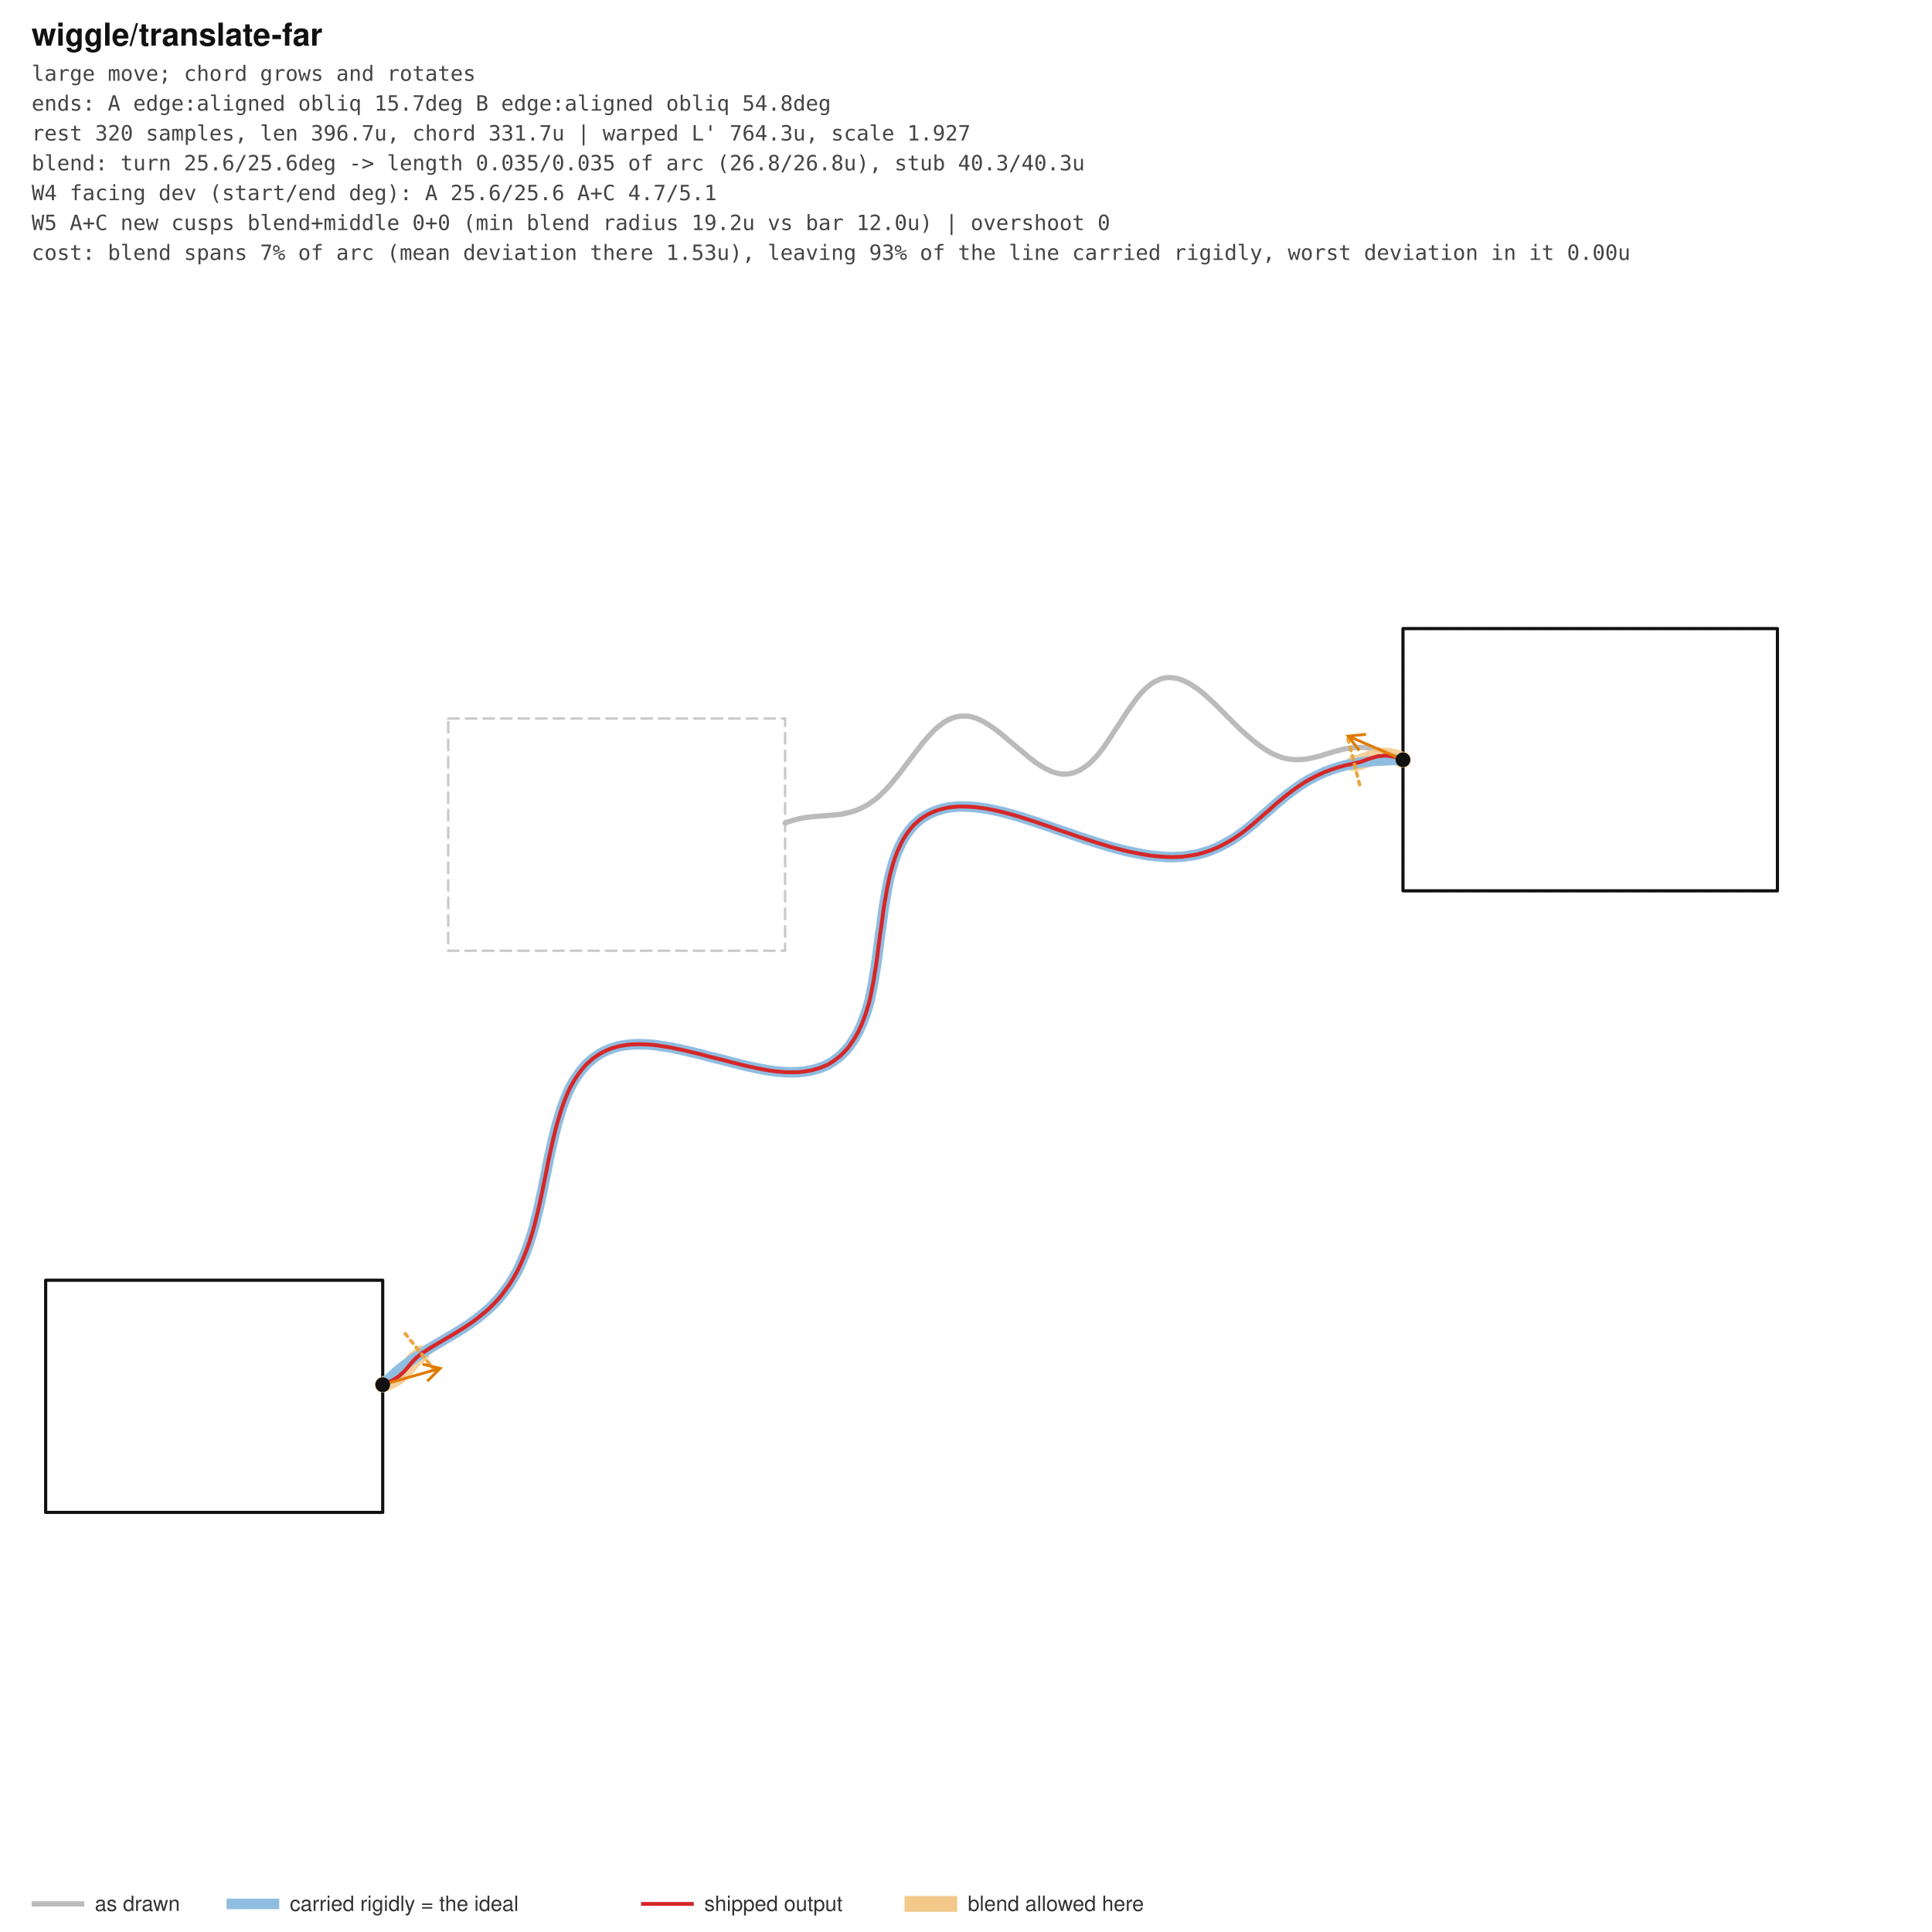
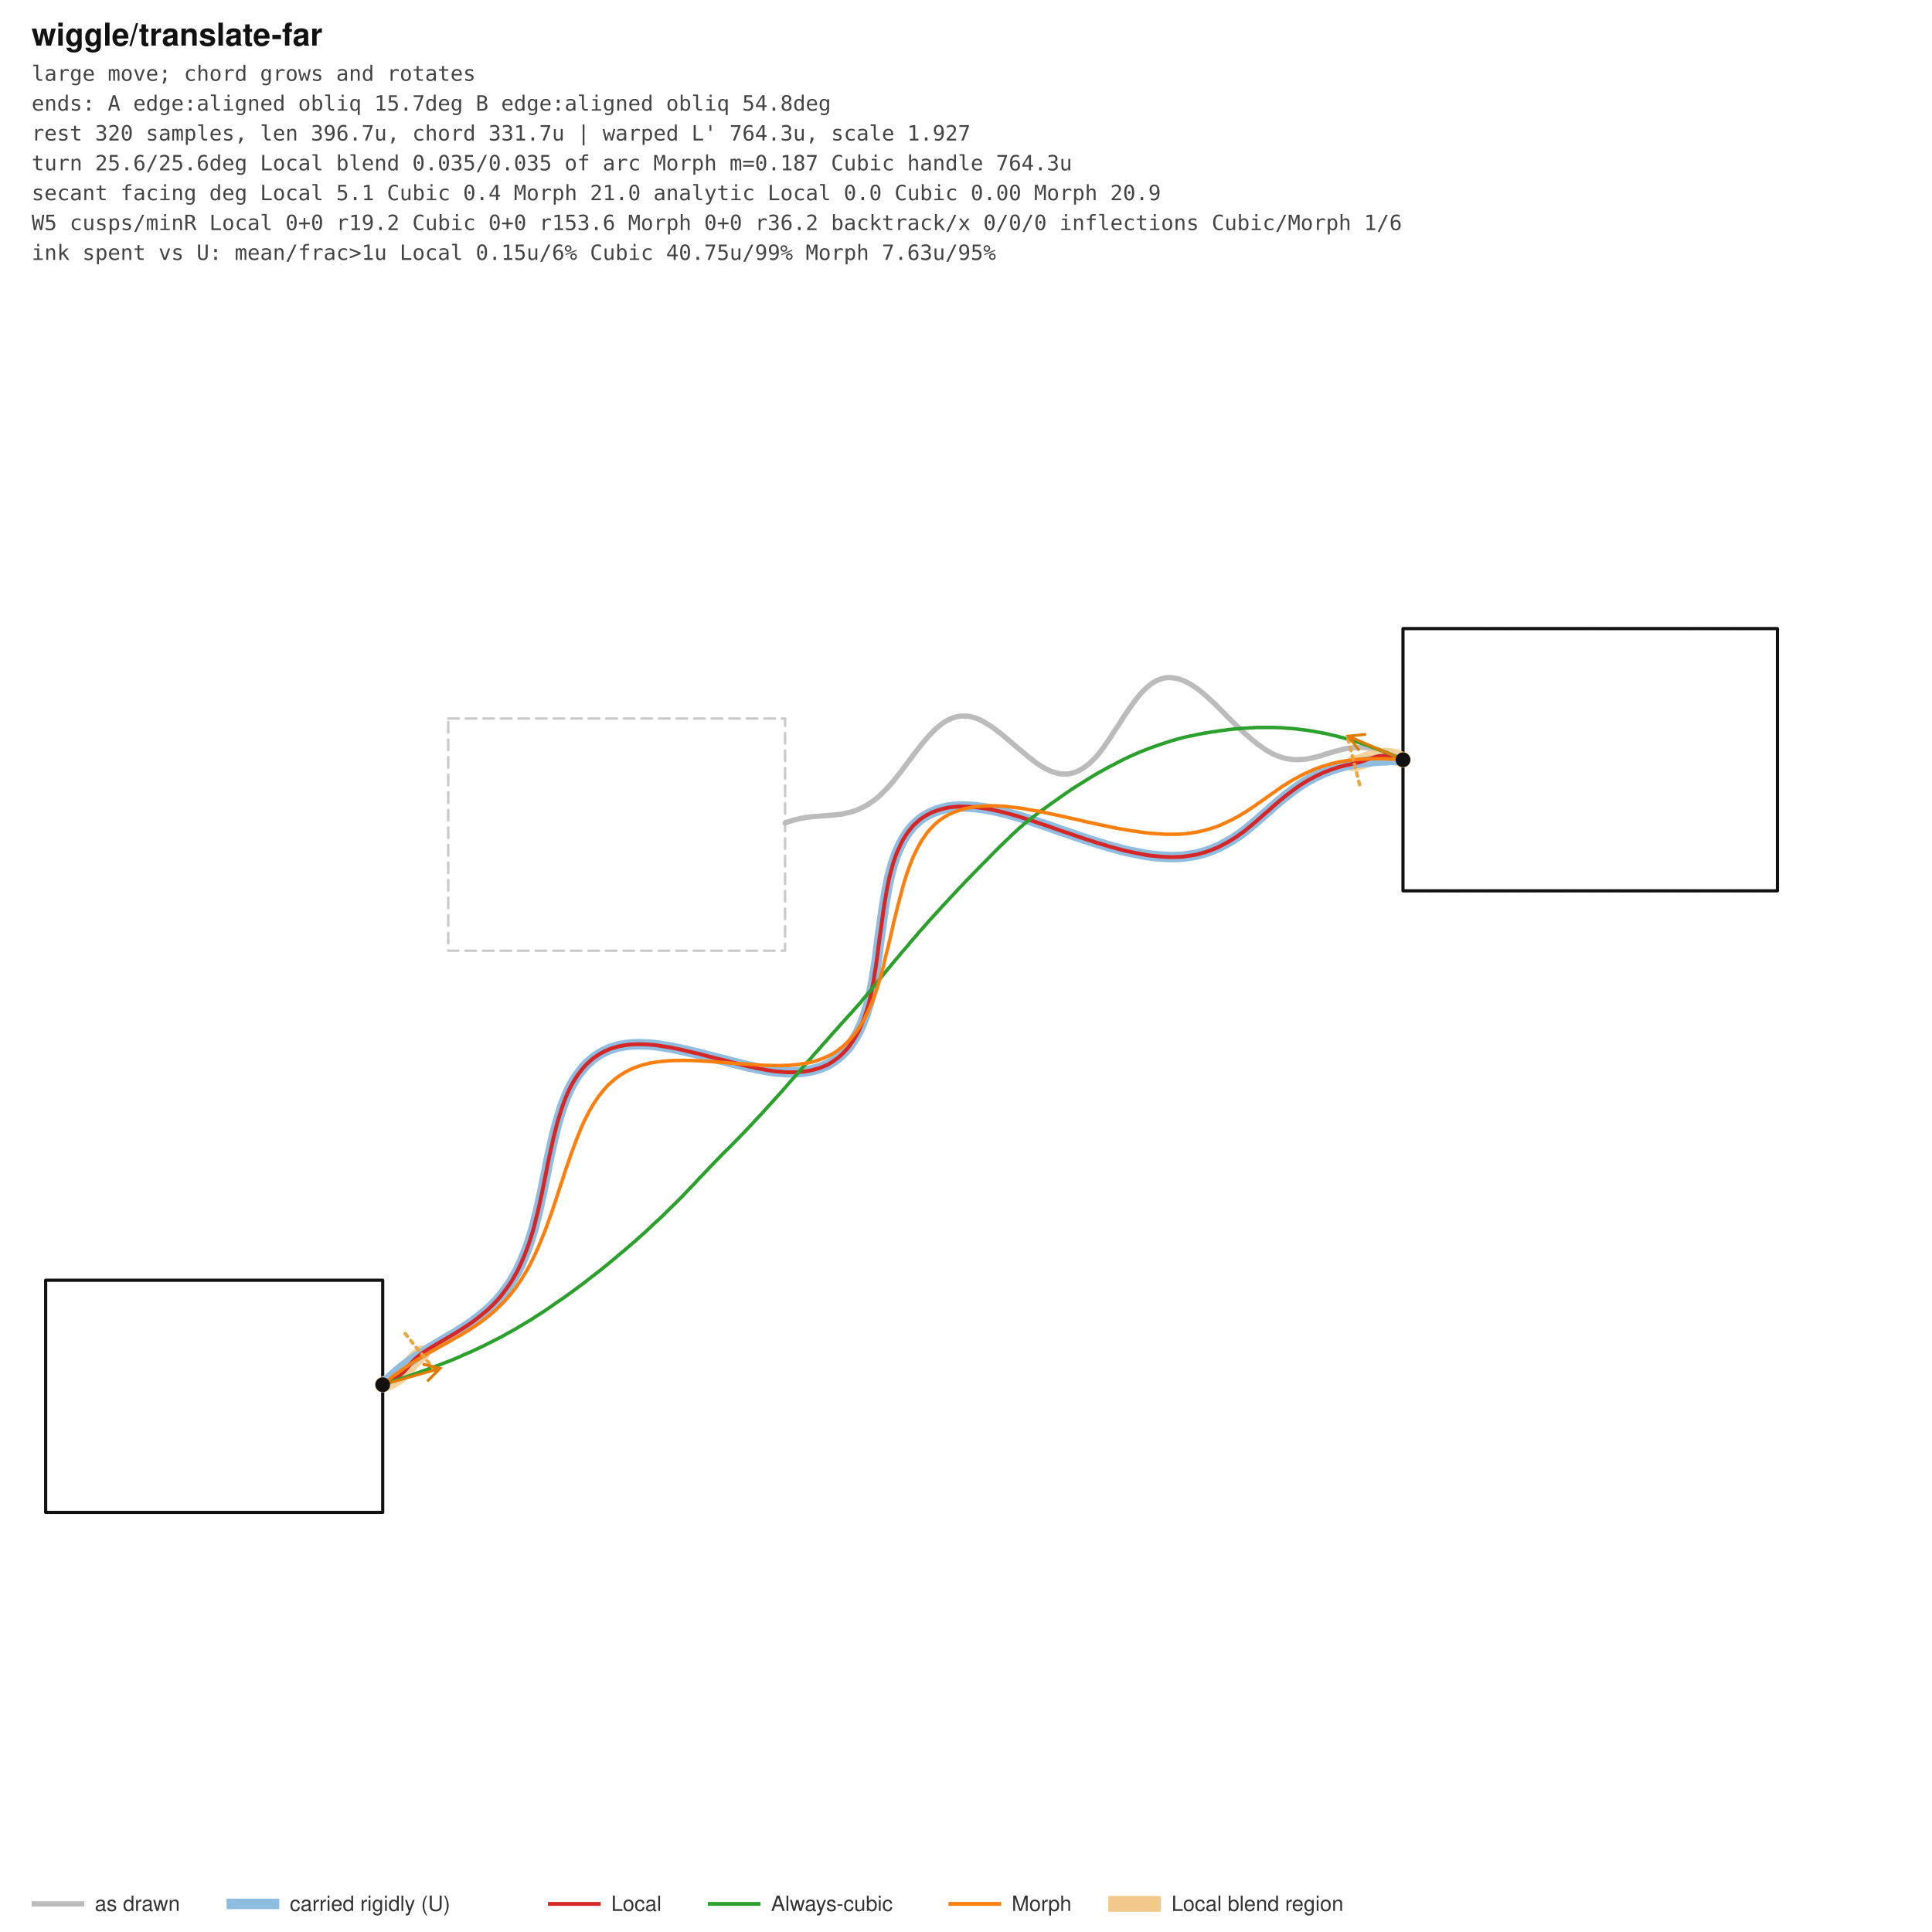
<svg xmlns="http://www.w3.org/2000/svg" width="1100" height="1100" viewBox="0 0 1100 1100">
  <rect x="0" y="0" width="1100" height="1100" fill="#ffffff" />
  <text x="18" y="26" font-family="-apple-system,Helvetica,Arial" font-size="18" font-weight="600" fill="#111">wiggle/translate-far</text>
  <text x="18" y="46" font-family="ui-monospace,Menlo,monospace" font-size="12" fill="#444">large move; chord grows and rotates</text>
  <text x="18" y="63" font-family="ui-monospace,Menlo,monospace" font-size="12" fill="#444">ends: A edge:aligned obliq 15.7deg   B edge:aligned obliq 54.8deg</text>
  <text x="18" y="80" font-family="ui-monospace,Menlo,monospace" font-size="12" fill="#444">rest 320 samples, len 396.7u, chord 331.7u   |   warped L' 764.3u, scale 1.927</text>
-   <text x="18" y="97" font-family="ui-monospace,Menlo,monospace" font-size="12" fill="#444">blend: turn 25.6/25.6deg -&gt; length 0.035/0.035 of arc (26.8/26.8u), stub 40.3/40.3u</text>
-   <text x="18" y="114" font-family="ui-monospace,Menlo,monospace" font-size="12" fill="#444">W4 facing dev (start/end deg): A 25.6/25.6   A+C 4.7/5.1</text>
-   <text x="18" y="131" font-family="ui-monospace,Menlo,monospace" font-size="12" fill="#444">W5 A+C new cusps blend+middle 0+0 (min blend radius 19.2u vs bar 12.0u)   |   overshoot 0</text>
-   <text x="18" y="148" font-family="ui-monospace,Menlo,monospace" font-size="12" fill="#444">cost: blend spans 7% of arc (mean deviation there 1.53u), leaving 93% of the line carried rigidly, worst deviation in it 0.00u</text>
+   <text x="18" y="97" font-family="ui-monospace,Menlo,monospace" font-size="12" fill="#444">turn 25.6/25.6deg   Local blend 0.035/0.035 of arc   Morph m=0.187   Cubic handle 764.3u</text>
+   <text x="18" y="114" font-family="ui-monospace,Menlo,monospace" font-size="12" fill="#444">secant facing deg  Local 5.1  Cubic 0.4  Morph 21.0   analytic  Local 0.0  Cubic 0.00  Morph 20.9</text>
+   <text x="18" y="131" font-family="ui-monospace,Menlo,monospace" font-size="12" fill="#444">W5 cusps/minR  Local 0+0 r19.2  Cubic 0+0 r153.6  Morph 0+0 r36.2   backtrack/x 0/0/0   inflections Cubic/Morph 1/6</text>
+   <text x="18" y="148" font-family="ui-monospace,Menlo,monospace" font-size="12" fill="#444">ink spent vs U: mean/frac&gt;1u  Local 0.15u/6%  Cubic 40.75u/99%  Morph 7.63u/95%</text>
  <polyline fill="none" stroke="#c9c9c9" stroke-width="1.40" stroke-linejoin="round" stroke-linecap="round" stroke-dasharray="6,4" points="255.2,409.1 447.0,409.1 447.0,541.3 255.2,541.3 255.2,409.1" />
  <polyline fill="none" stroke="#c9c9c9" stroke-width="1.40" stroke-linejoin="round" stroke-linecap="round" stroke-dasharray="6,4" points="798.8,357.9 1012.0,357.9 1012.0,507.2 798.8,507.2 798.8,357.9" />
  <polyline fill="none" stroke="#111111" stroke-width="1.80" stroke-linejoin="round" stroke-linecap="round" points="26.0,728.9 217.9,728.9 217.9,861.1 26.0,861.1 26.0,728.9" />
  <polyline fill="none" stroke="#111111" stroke-width="1.80" stroke-linejoin="round" stroke-linecap="round" points="798.8,357.9 1012.0,357.9 1012.0,507.2 798.8,507.2 798.8,357.9" />
  <polyline fill="none" stroke="#bbbbbb" stroke-width="3.00" stroke-linejoin="round" stroke-linecap="round" points="447.0,468.6 448.0,468.2 449.1,467.8 450.2,467.5 451.2,467.1 452.3,466.8 453.4,466.6 454.5,466.3 455.6,466.0 456.7,465.8 457.9,465.6 459.1,465.4 460.3,465.3 461.5,465.1 462.7,465.0 463.9,464.9 465.1,464.8 466.4,464.7 467.6,464.6 468.9,464.5 470.2,464.4 471.4,464.3 472.7,464.2 474.0,464.1 475.4,464.0 476.7,463.8 478.0,463.7 479.4,463.5 480.6,463.2 482.0,462.9 483.4,462.6 484.6,462.3 485.9,461.9 487.3,461.4 488.6,460.9 489.9,460.3 491.2,459.7 492.5,459.0 493.8,458.3 495.0,457.5 496.3,456.6 497.6,455.7 498.9,454.7 500.2,453.6 501.5,452.4 502.8,451.1 504.1,449.8 505.4,448.4 506.7,447.0 507.9,445.6 509.2,444.0 510.5,442.4 511.8,440.8 513.1,439.2 514.3,437.5 515.5,435.9 516.7,434.3 518.0,432.6 519.2,431.0 520.4,429.4 521.6,427.8 522.9,426.2 524.1,424.7 525.2,423.2 526.5,421.7 527.7,420.3 528.9,418.9 530.1,417.7 531.3,416.4 532.6,415.1 533.8,414.1 535.0,413.1 536.3,412.1 537.4,411.3 538.6,410.6 539.8,409.9 541.1,409.3 542.3,408.8 543.5,408.4 544.7,408.1 545.9,407.9 547.1,407.7 548.3,407.7 549.5,407.7 550.7,407.7 551.9,407.9 553.1,408.1 554.3,408.5 555.5,408.8 556.7,409.3 557.9,409.8 559.0,410.4 560.2,411.0 561.3,411.7 562.5,412.4 563.7,413.2 564.8,413.9 565.9,414.7 567.0,415.5 568.1,416.4 569.2,417.2 570.3,418.1 571.3,418.9 572.4,419.8 573.4,420.7 574.6,421.7 575.6,422.5 576.6,423.4 577.5,424.2 578.5,425.0 579.5,425.9 580.5,426.7 581.4,427.4 582.4,428.3 583.4,429.1 584.4,429.9 585.2,430.7 586.1,431.4 587.0,432.0 587.9,432.7 588.8,433.4 589.6,434.1 590.5,434.7 591.4,435.3 592.3,435.9 593.1,436.4 593.9,436.8 594.7,437.3 595.5,437.8 596.3,438.1 597.1,438.5 597.9,438.9 598.7,439.2 599.4,439.5 600.1,439.7 600.8,439.9 601.6,440.1 602.3,440.3 603.1,440.5 603.9,440.6 604.6,440.7 605.3,440.7 606.0,440.7 606.8,440.7 607.5,440.7 608.2,440.6 609.0,440.5 609.7,440.3 610.4,440.2 611.2,440.0 612.0,439.7 612.7,439.4 613.4,439.1 614.2,438.8 614.9,438.4 615.6,438.0 616.2,437.6 617.0,437.1 617.7,436.6 618.4,436.1 619.2,435.5 620.0,434.9 620.8,434.2 621.5,433.5 622.3,432.7 623.0,432.0 623.7,431.3 624.4,430.5 625.2,429.6 626.0,428.6 626.7,427.7 627.5,426.6 628.3,425.6 629.1,424.4 629.9,423.2 630.8,422.0 631.6,420.7 632.4,419.6 633.2,418.3 634.0,417.0 634.8,415.8 635.6,414.6 636.6,413.2 637.4,411.9 638.3,410.5 639.2,409.1 640.0,407.8 640.9,406.5 641.9,405.0 642.8,403.7 643.8,402.3 644.7,401.0 645.7,399.6 646.7,398.3 647.8,396.9 648.8,395.7 649.8,394.5 650.9,393.4 652.0,392.3 653.1,391.3 654.2,390.4 655.2,389.6 656.3,388.8 657.5,388.1 658.7,387.5 659.9,387.0 661.1,386.5 662.4,386.2 663.7,385.9 664.9,385.8 666.2,385.8 667.5,385.9 668.9,386.1 670.2,386.3 671.6,386.7 673.0,387.2 674.4,387.8 675.8,388.5 677.2,389.2 678.7,390.1 680.1,391.1 681.7,392.1 683.2,393.3 684.7,394.5 686.2,395.8 687.7,397.1 689.2,398.5 690.8,400.0 692.3,401.4 693.9,403.0 695.6,404.7 697.2,406.3 698.8,408.0 700.5,409.6 702.0,411.2 703.6,412.7 705.1,414.2 706.7,415.7 708.2,417.1 709.8,418.5 711.3,419.8 712.8,421.1 714.3,422.3 715.8,423.5 717.3,424.6 718.8,425.6 720.3,426.7 721.8,427.6 723.2,428.4 724.6,429.2 726.1,429.8 727.4,430.4 728.9,430.9 730.3,431.4 731.8,431.8 733.1,432.0 734.4,432.2 735.8,432.4 737.1,432.5 738.4,432.5 739.8,432.5 741.1,432.4 742.3,432.3 743.5,432.2 744.8,432.0 746.1,431.7 747.3,431.5 748.4,431.2 749.6,430.9 750.8,430.6 752.0,430.3 753.1,429.9 754.3,429.5 755.5,429.2 756.6,428.9 757.6,428.5 758.8,428.2 759.9,427.8 760.9,427.6 762.1,427.3 763.2,427.0 764.2,426.7 765.2,426.5 766.2,426.3 767.3,426.1 768.3,426.0 769.3,425.9 770.2,425.7 771.2,425.7 772.3,425.6 773.3,425.5 774.3,425.5 775.2,425.5 776.2,425.6 777.1,425.6 778.1,425.7 779.1,425.8 780.0,426.0 780.9,426.1 781.8,426.3 782.7,426.5 783.5,426.7 784.5,426.9 785.3,427.1 786.2,427.4 787.0,427.6 787.8,427.9 788.6,428.2 789.5,428.5 790.3,428.8 791.2,429.2 792.1,429.5 793.0,429.9 793.8,430.2 794.7,430.6 795.5,431.0 796.3,431.4 797.1,431.8 798.0,432.2 798.8,432.6" />
  <polyline fill="none" stroke="#e8a33d" stroke-width="1.00" stroke-linejoin="round" stroke-linecap="round" stroke-dasharray="1,4" opacity="0.80" points="217.9,788.4 231.6,784.5" />
  <polyline fill="none" stroke="#e8a33d" stroke-width="1.00" stroke-linejoin="round" stroke-linecap="round" stroke-dasharray="1,4" opacity="0.80" points="798.8,432.6 785.7,426.9" />
  <polyline fill="none" stroke="#f3c98b" stroke-width="9.00" stroke-linejoin="round" stroke-linecap="round" opacity="0.85" points="217.9,788.4 220.4,787.3 223.0,786.2 225.1,784.9 227.0,783.7 228.6,782.2 230.1,780.9 231.4,779.4 232.7,777.9 233.9,776.4 235.3,774.8 236.8,773.3 238.5,771.9 240.2,770.5" />
  <polyline fill="none" stroke="#f3c98b" stroke-width="9.00" stroke-linejoin="round" stroke-linecap="round" opacity="0.85" points="798.8,432.6 796.5,431.8 794.3,431.0 792.1,430.6 790.3,430.3 788.5,430.2 786.7,430.4 784.9,430.5 783.3,430.9 781.6,431.4 780.0,431.9 778.4,432.4 776.9,433.0 775.5,433.5 774.0,434.0 772.5,434.3 770.8,434.7" />
  <polyline fill="none" stroke="#8fbde0" stroke-width="6.00" stroke-linejoin="round" stroke-linecap="round" points="217.9,788.4 219.3,786.9 220.9,785.5 222.5,784.0 224.1,782.6 225.7,781.1 227.3,779.8 229.0,778.4 230.8,777.0 232.5,775.8 234.4,774.4 236.4,773.0 238.3,771.8 240.2,770.5 242.2,769.3 244.1,768.0 246.1,766.8 248.3,765.5 250.3,764.3 252.4,763.1 254.5,761.8 256.6,760.6 258.8,759.3 260.9,758.0 263.1,756.6 265.3,755.2 267.4,753.8 269.5,752.3 271.5,750.8 273.6,749.1 275.7,747.4 277.6,745.8 279.5,744.0 281.5,742.0 283.3,740.1 285.1,738.0 286.7,735.9 288.4,733.6 290.1,731.3 291.6,728.9 293.1,726.3 294.6,723.6 295.9,720.9 297.3,717.8 298.6,714.7 299.9,711.4 301.1,708.1 302.2,704.7 303.3,701.1 304.3,697.6 305.2,693.8 306.2,690.0 307.1,686.0 307.9,682.2 308.8,678.2 309.5,674.5 310.3,670.7 311.1,666.8 311.8,663.0 312.6,659.2 313.4,655.4 314.3,651.5 315.1,647.9 316.0,644.4 316.9,640.7 317.9,637.3 318.9,634.0 319.9,630.8 321.1,627.5 322.3,624.4 323.5,621.6 324.8,618.9 326.3,616.2 327.7,613.9 329.2,611.7 330.8,609.6 332.4,607.6 334.1,605.8 335.9,604.2 337.7,602.6 339.6,601.3 341.4,600.1 343.4,599.0 345.5,598.0 347.6,597.1 349.6,596.5 351.9,595.8 354.1,595.4 356.5,595.0 359.0,594.7 361.5,594.6 363.9,594.5 366.3,594.6 368.9,594.7 371.6,594.9 374.2,595.2 376.7,595.6 379.3,596.0 381.9,596.4 384.6,597.0 387.2,597.5 389.8,598.1 392.3,598.7 394.8,599.3 397.5,599.9 400.2,600.6 402.7,601.3 405.2,601.9 407.5,602.5 410.0,603.1 412.4,603.7 414.7,604.3 416.9,604.9 419.4,605.5 421.7,606.1 424.2,606.7 426.3,607.2 428.4,607.6 430.5,608.1 432.6,608.5 434.7,608.9 436.8,609.3 438.8,609.6 440.8,609.9 442.9,610.1 444.7,610.2 446.4,610.4 448.4,610.5 450.1,610.5 451.6,610.5 453.4,610.5 455.1,610.4 456.6,610.2 458.1,610.1 459.5,609.8 460.9,609.6 462.4,609.3 463.8,608.9 465.2,608.5 466.6,608.1 467.9,607.6 469.1,607.1 470.3,606.6 471.6,606.0 472.7,605.3 473.9,604.6 475.1,603.7 476.2,602.9 477.3,602.1 478.5,601.1 479.6,600.0 480.7,598.9 481.6,597.9 482.7,596.7 483.6,595.6 484.4,594.3 485.3,593.1 486.2,591.7 487.1,590.2 487.9,588.8 488.8,587.2 489.6,585.4 490.5,583.5 491.2,581.7 491.9,579.9 492.6,578.0 493.2,576.2 493.8,574.2 494.5,572.0 495.1,569.7 495.6,567.4 496.1,565.0 496.6,562.5 497.1,559.9 497.6,557.1 498.0,554.2 498.5,551.4 498.9,548.7 499.3,545.8 499.7,543.0 500.0,540.2 500.4,537.3 500.8,534.1 501.2,531.2 501.7,528.0 502.1,524.9 502.5,522.0 502.9,518.9 503.4,515.6 503.9,512.6 504.5,509.2 505.0,506.2 505.7,502.9 506.3,499.8 507.1,496.7 507.9,493.8 508.7,490.9 509.7,488.0 510.8,485.1 511.9,482.7 513.0,480.3 514.2,478.0 515.5,475.9 517.0,473.7 518.6,471.7 520.1,469.9 522.0,468.2 523.8,466.6 525.8,465.2 527.8,464.0 529.9,462.9 532.3,461.9 534.6,461.1 537.1,460.4 539.8,459.8 542.5,459.5 545.4,459.2 548.5,459.2 551.5,459.3 554.8,459.5 558.0,459.9 561.6,460.4 565.2,461.1 568.8,461.9 572.5,462.8 576.2,463.8 580.0,464.9 584.1,466.2 587.9,467.4 592.0,468.8 596.2,470.2 600.4,471.7 604.7,473.2 608.9,474.6 612.9,476.0 616.8,477.3 620.8,478.6 624.8,479.9 628.5,481.0 632.4,482.2 636.2,483.2 639.9,484.2 643.5,485.0 647.0,485.7 650.6,486.4 654.0,487.0 657.5,487.4 661.0,487.7 664.1,487.9 667.2,488.0 670.1,487.9 673.0,487.8 675.9,487.4 678.7,487.0 681.6,486.5 684.0,485.8 686.5,485.1 689.1,484.2 691.3,483.3 693.7,482.3 696.0,481.1 698.1,480.0 700.2,478.8 702.2,477.6 704.3,476.2 706.3,474.8 708.2,473.4 710.0,472.0 711.8,470.5 713.6,469.0 715.4,467.5 717.2,465.9 719.0,464.3 720.7,462.8 722.4,461.4 724.0,459.9 725.7,458.4 727.4,456.9 729.0,455.6 730.7,454.2 732.4,452.8 734.0,451.6 735.6,450.4 737.2,449.2 738.9,448.0 740.5,446.9 742.1,445.9 743.7,444.9 745.4,443.9 747.2,443.0 748.8,442.1 750.5,441.3 752.2,440.5 753.9,439.7 755.6,439.1 757.3,438.4 759.1,437.8 760.7,437.3 762.4,436.7 764.2,436.3 765.8,435.8 767.4,435.5 769.3,435.1 770.9,434.8 772.6,434.5 774.2,434.2 775.9,434.0 777.5,433.8 779.3,433.6 781.0,433.4 782.9,433.2 784.7,433.1 786.5,433.0 788.2,432.9 790.0,432.8 791.8,432.7 793.4,432.7 795.2,432.6 797.0,432.6 798.8,432.6" />
  <polyline fill="none" stroke="#d62728" stroke-width="2.20" stroke-linejoin="round" stroke-linecap="round" points="217.9,788.4 220.4,787.3 223.0,786.2 225.1,784.9 227.0,783.7 228.6,782.2 230.1,780.9 231.4,779.4 232.7,777.9 233.9,776.4 235.3,774.8 236.8,773.3 238.5,771.9 240.2,770.5 242.2,769.3 244.1,768.0 246.1,766.8 248.3,765.5 250.3,764.3 252.4,763.1 254.5,761.8 256.6,760.6 258.8,759.3 260.9,758.0 263.1,756.6 265.3,755.2 267.4,753.8 269.5,752.3 271.5,750.8 273.6,749.1 275.7,747.4 277.6,745.8 279.5,744.0 281.5,742.0 283.3,740.1 285.1,738.0 286.7,735.9 288.4,733.6 290.1,731.3 291.6,728.9 293.1,726.3 294.6,723.6 295.9,720.9 297.3,717.8 298.6,714.7 299.9,711.4 301.1,708.1 302.2,704.7 303.3,701.1 304.3,697.6 305.2,693.8 306.2,690.0 307.1,686.0 307.9,682.2 308.8,678.2 309.5,674.5 310.3,670.7 311.1,666.8 311.8,663.0 312.6,659.2 313.4,655.4 314.3,651.5 315.1,647.9 316.0,644.4 316.9,640.7 317.9,637.3 318.9,634.0 319.9,630.8 321.1,627.5 322.3,624.4 323.5,621.6 324.8,618.9 326.3,616.2 327.7,613.9 329.2,611.7 330.8,609.6 332.4,607.6 334.1,605.8 335.9,604.2 337.7,602.6 339.6,601.3 341.4,600.1 343.4,599.0 345.5,598.0 347.6,597.1 349.6,596.5 351.9,595.8 354.1,595.4 356.5,595.0 359.0,594.7 361.5,594.6 363.9,594.5 366.3,594.6 368.9,594.7 371.6,594.9 374.2,595.2 376.7,595.6 379.3,596.0 381.9,596.4 384.6,597.0 387.2,597.5 389.8,598.1 392.3,598.7 394.8,599.3 397.5,599.9 400.2,600.6 402.7,601.3 405.2,601.9 407.5,602.5 410.0,603.1 412.4,603.7 414.7,604.3 416.9,604.9 419.4,605.5 421.7,606.1 424.2,606.7 426.3,607.2 428.4,607.6 430.5,608.1 432.6,608.5 434.7,608.9 436.8,609.3 438.8,609.6 440.8,609.9 442.9,610.1 444.7,610.2 446.4,610.4 448.4,610.5 450.1,610.5 451.6,610.5 453.4,610.5 455.1,610.4 456.6,610.2 458.1,610.1 459.5,609.8 460.9,609.6 462.4,609.3 463.8,608.9 465.2,608.5 466.6,608.1 467.9,607.6 469.1,607.1 470.3,606.6 471.6,606.0 472.7,605.3 473.9,604.6 475.1,603.7 476.2,602.9 477.3,602.1 478.5,601.1 479.6,600.0 480.7,598.9 481.6,597.9 482.7,596.7 483.6,595.6 484.4,594.3 485.3,593.1 486.2,591.7 487.1,590.2 487.9,588.8 488.8,587.2 489.6,585.4 490.5,583.5 491.2,581.7 491.9,579.9 492.6,578.0 493.2,576.2 493.8,574.2 494.5,572.0 495.1,569.7 495.6,567.4 496.1,565.0 496.6,562.5 497.1,559.9 497.6,557.1 498.0,554.2 498.5,551.4 498.9,548.7 499.3,545.8 499.7,543.0 500.0,540.2 500.4,537.3 500.8,534.1 501.2,531.2 501.7,528.0 502.1,524.9 502.5,522.0 502.9,518.9 503.4,515.6 503.9,512.6 504.5,509.2 505.0,506.2 505.7,502.9 506.3,499.8 507.1,496.7 507.9,493.8 508.7,490.9 509.7,488.0 510.8,485.1 511.9,482.7 513.0,480.3 514.2,478.0 515.5,475.9 517.0,473.7 518.6,471.7 520.1,469.9 522.0,468.2 523.8,466.6 525.8,465.2 527.8,464.0 529.9,462.9 532.3,461.9 534.6,461.1 537.1,460.4 539.8,459.8 542.5,459.5 545.4,459.2 548.5,459.2 551.5,459.3 554.8,459.5 558.0,459.9 561.6,460.4 565.2,461.1 568.8,461.9 572.5,462.8 576.2,463.8 580.0,464.9 584.1,466.2 587.9,467.4 592.0,468.8 596.2,470.2 600.4,471.7 604.7,473.2 608.9,474.6 612.9,476.0 616.8,477.3 620.8,478.6 624.8,479.9 628.5,481.0 632.4,482.2 636.2,483.2 639.9,484.2 643.5,485.0 647.0,485.7 650.6,486.4 654.0,487.0 657.5,487.4 661.0,487.7 664.1,487.9 667.2,488.0 670.1,487.9 673.0,487.8 675.9,487.4 678.7,487.0 681.6,486.5 684.0,485.8 686.5,485.1 689.1,484.2 691.3,483.3 693.7,482.3 696.0,481.1 698.1,480.0 700.2,478.8 702.2,477.6 704.3,476.2 706.3,474.8 708.2,473.4 710.0,472.0 711.8,470.5 713.6,469.0 715.4,467.5 717.2,465.9 719.0,464.3 720.7,462.8 722.4,461.4 724.0,459.9 725.7,458.4 727.4,456.9 729.0,455.6 730.7,454.2 732.4,452.8 734.0,451.6 735.6,450.4 737.2,449.2 738.9,448.0 740.5,446.9 742.1,445.9 743.7,444.9 745.4,443.9 747.2,443.0 748.8,442.1 750.5,441.3 752.2,440.5 753.9,439.7 755.6,439.1 757.3,438.4 759.1,437.8 760.7,437.3 762.4,436.7 764.2,436.3 765.8,435.8 767.4,435.5 769.3,435.1 770.8,434.7 772.5,434.3 774.0,434.0 775.5,433.5 776.9,433.0 778.4,432.4 780.0,431.9 781.6,431.4 783.3,430.9 784.9,430.5 786.7,430.4 788.5,430.2 790.3,430.3 792.1,430.6 794.3,431.0 796.5,431.8 798.8,432.6" />
+   <polyline fill="none" stroke="#2ca02c" stroke-width="2.00" stroke-linejoin="round" stroke-linecap="round" points="217.9,788.4 219.8,787.7 221.8,787.0 223.9,786.3 225.9,785.7 227.9,785.0 229.9,784.4 231.9,783.7 234.1,783.0 236.0,782.3 238.2,781.5 240.4,780.7 242.5,780.0 244.6,779.2 246.7,778.4 248.9,777.6 251.0,776.8 253.2,775.9 255.4,775.1 257.6,774.2 259.8,773.3 261.9,772.4 264.2,771.3 266.4,770.4 268.7,769.4 271.0,768.3 273.2,767.3 275.5,766.2 277.6,765.1 279.9,764.0 282.2,762.8 284.4,761.7 286.6,760.5 288.9,759.2 291.1,758.0 293.4,756.7 295.6,755.4 297.9,754.0 300.3,752.6 302.6,751.2 305.0,749.6 307.4,748.1 309.9,746.5 312.5,744.7 315.2,742.8 318.0,740.9 320.8,739.0 323.6,737.0 326.5,734.9 329.3,732.8 332.3,730.6 335.2,728.3 338.3,725.9 341.3,723.6 344.3,721.2 347.2,718.8 350.0,716.5 352.9,714.0 355.7,711.7 358.6,709.2 361.4,706.8 364.3,704.2 366.9,701.9 369.5,699.5 372.1,697.0 374.6,694.7 377.1,692.4 379.3,690.2 381.7,687.8 384.0,685.6 386.1,683.5 388.1,681.5 390.1,679.4 391.9,677.5 393.6,675.7 395.4,673.9 397.0,672.1 398.6,670.4 400.2,668.8 401.7,667.2 403.2,665.6 404.6,664.1 406.2,662.5 407.6,661.0 409.2,659.4 410.5,658.0 412.1,656.4 413.6,654.9 415.2,653.4 416.9,651.6 418.5,650.0 420.2,648.3 421.8,646.6 423.5,644.9 425.3,643.0 427.0,641.2 428.7,639.4 430.4,637.5 432.1,635.7 433.9,633.8 435.6,631.9 437.3,630.0 439.0,628.2 440.7,626.3 442.4,624.4 444.2,622.4 445.9,620.5 447.5,618.7 449.0,616.9 450.6,615.1 452.2,613.3 453.7,611.6 455.1,610.0 456.7,608.1 458.2,606.4 459.8,604.6 461.2,603.1 462.5,601.5 463.8,600.0 465.2,598.5 466.6,596.9 467.9,595.4 469.1,594.0 470.5,592.6 471.7,591.1 472.9,589.8 473.9,588.6 475.2,587.2 476.2,586.1 477.2,585.0 478.3,583.7 479.3,582.6 480.3,581.5 481.2,580.5 482.1,579.5 483.0,578.5 483.9,577.5 484.8,576.6 485.7,575.5 486.5,574.6 487.4,573.6 488.2,572.7 489.0,571.8 489.8,570.9 490.7,569.9 491.3,569.0 492.3,567.9 493.1,567.0 493.8,566.0 494.7,565.0 495.7,563.9 496.5,562.8 497.3,561.8 498.3,560.6 499.1,559.7 499.9,558.6 500.8,557.5 501.7,556.4 502.8,555.1 503.7,554.0 504.7,552.7 505.9,551.3 507.1,549.9 508.2,548.5 509.4,547.1 510.5,545.8 511.7,544.4 512.9,542.9 514.2,541.4 515.6,539.8 517.0,538.2 518.4,536.4 519.9,534.7 521.5,532.9 523.1,530.9 524.9,529.0 526.6,527.0 528.1,525.3 529.9,523.3 531.6,521.4 533.3,519.6 535.0,517.7 536.9,515.6 538.7,513.7 540.6,511.6 542.5,509.6 544.3,507.7 546.1,505.7 548.1,503.7 549.9,501.7 552.0,499.6 553.8,497.7 555.8,495.7 557.7,493.7 559.6,491.8 561.4,490.0 563.2,488.2 565.0,486.3 566.8,484.5 568.4,482.9 569.9,481.4 571.5,479.9 572.9,478.5 574.4,477.1 576.0,475.5 577.3,474.3 578.8,472.9 580.2,471.6 581.8,470.3 583.1,469.1 584.5,468.0 586.2,466.6 587.7,465.5 589.4,464.2 591.0,462.9 592.8,461.6 594.7,460.3 596.6,458.9 598.5,457.5 600.7,456.0 602.8,454.5 605.1,452.9 607.5,451.2 609.9,449.6 612.3,448.0 614.9,446.4 617.5,444.8 620.2,443.1 622.8,441.5 625.7,439.8 628.7,438.2 631.7,436.5 634.7,435.0 637.7,433.4 640.5,432.0 643.3,430.7 646.2,429.4 649.0,428.2 651.7,427.1 654.6,426.0 657.3,425.0 659.9,424.1 662.6,423.2 665.1,422.4 667.6,421.6 670.1,420.9 672.6,420.2 675.1,419.6 677.4,419.1 679.6,418.7 681.7,418.2 683.8,417.8 685.9,417.4 688.0,417.1 690.1,416.7 691.9,416.5 693.8,416.2 695.8,415.9 697.6,415.7 699.5,415.4 701.5,415.2 703.3,415.0 705.0,414.9 706.8,414.7 708.8,414.6 710.7,414.5 712.4,414.4 714.2,414.3 716.0,414.2 717.9,414.2 719.7,414.2 721.5,414.2 723.4,414.2 725.3,414.2 727.0,414.3 728.7,414.3 730.6,414.4 732.4,414.6 734.1,414.7 735.9,414.8 737.7,415.0 739.3,415.2 740.9,415.4 742.6,415.6 744.3,415.8 745.9,416.1 747.5,416.3 749.0,416.6 750.7,416.9 752.3,417.2 753.9,417.5 755.5,417.8 757.1,418.2 758.7,418.6 760.2,418.9 761.7,419.3 763.3,419.7 764.8,420.1 766.3,420.5 767.9,421.0 769.4,421.4 770.8,421.9 772.4,422.4 773.8,422.8 775.3,423.3 776.8,423.8 778.3,424.3 779.7,424.8 781.2,425.4 782.8,426.0 784.4,426.6 786.1,427.2 787.7,427.8 789.3,428.4 790.9,429.1 792.4,429.8 793.9,430.4 795.6,431.1 797.2,431.8 798.8,432.6" />
+   <polyline fill="none" stroke="#ff7f0e" stroke-width="2.00" stroke-linejoin="round" stroke-linecap="round" points="217.9,788.4 219.4,787.1 221.1,785.8 222.8,784.4 224.4,783.1 226.2,781.9 227.8,780.7 229.6,779.4 231.4,778.1 233.2,777.0 235.1,775.7 237.1,774.5 239.1,773.3 241.0,772.2 243.0,771.0 245.0,769.8 247.0,768.7 249.2,767.5 251.3,766.3 253.4,765.2 255.5,764.0 257.6,762.8 259.8,761.5 262.0,760.3 264.2,759.0 266.3,757.7 268.5,756.3 270.6,754.9 272.7,753.5 274.8,751.9 276.9,750.3 278.8,748.8 280.8,747.1 282.9,745.2 284.7,743.4 286.6,741.5 288.4,739.6 290.2,737.5 292.0,735.3 293.7,733.1 295.4,730.6 297.0,728.2 298.5,725.7 300.2,722.9 301.8,720.0 303.3,716.9 304.8,713.8 306.2,710.7 307.6,707.4 308.9,704.2 310.3,700.7 311.6,697.2 312.9,693.5 314.2,690.0 315.4,686.3 316.6,682.8 317.7,679.3 318.9,675.6 320.1,672.1 321.2,668.6 322.4,665.0 323.7,661.4 324.8,658.0 326.0,654.7 327.3,651.3 328.5,648.0 329.8,644.9 331.0,641.9 332.4,638.8 333.9,635.8 335.2,633.2 336.7,630.6 338.2,628.1 339.7,625.8 341.2,623.7 342.9,621.6 344.5,619.7 346.1,617.9 347.9,616.3 349.7,614.7 351.5,613.3 353.3,612.1 355.2,610.9 357.1,609.8 359.2,608.8 361.0,608.0 363.2,607.2 365.3,606.5 367.5,605.9 369.8,605.3 372.2,604.9 374.4,604.6 376.7,604.3 379.1,604.1 381.6,603.9 384.1,603.8 386.5,603.8 388.9,603.7 391.3,603.8 393.8,603.8 396.2,603.9 398.7,604.0 401.0,604.2 403.4,604.3 405.9,604.5 408.5,604.7 410.8,604.9 413.1,605.0 415.3,605.2 417.6,605.4 419.8,605.5 422.0,605.7 424.1,605.8 426.4,606.0 428.6,606.1 430.8,606.3 432.8,606.4 434.8,606.5 436.7,606.6 438.7,606.6 440.7,606.7 442.6,606.7 444.5,606.7 446.4,606.6 448.3,606.6 449.9,606.5 451.6,606.3 453.4,606.2 455.0,606.0 456.4,605.7 458.1,605.5 459.6,605.2 461.1,604.9 462.4,604.6 463.8,604.2 465.1,603.8 466.4,603.4 467.7,602.9 469.1,602.4 470.3,601.8 471.5,601.3 472.7,600.7 473.8,600.1 475.0,599.4 476.1,598.7 477.1,598.0 478.3,597.0 479.4,596.2 480.4,595.3 481.5,594.3 482.6,593.3 483.6,592.2 484.6,591.1 485.6,589.9 486.5,588.8 487.3,587.7 488.2,586.4 489.1,585.1 490.0,583.6 490.9,582.3 491.8,580.7 492.7,579.0 493.6,577.2 494.4,575.5 495.2,573.7 495.9,572.0 496.7,570.2 497.4,568.3 498.2,566.2 498.9,564.1 499.6,561.9 500.3,559.6 501.0,557.3 501.7,554.8 502.4,552.2 503.1,549.5 503.7,546.8 504.3,544.3 505.0,541.6 505.7,538.9 506.3,536.3 506.9,533.7 507.6,530.7 508.2,528.0 508.9,524.9 509.6,522.1 510.3,519.3 511.0,516.4 511.8,513.4 512.5,510.6 513.4,507.4 514.1,504.6 515.0,501.6 515.9,498.7 516.9,495.7 517.9,493.1 518.9,490.4 520.0,487.7 521.3,485.0 522.4,482.7 523.7,480.5 524.9,478.3 526.3,476.4 527.7,474.3 529.3,472.4 530.8,470.8 532.6,469.0 534.4,467.5 536.3,466.1 538.2,464.9 540.1,463.8 542.4,462.7 544.6,461.9 546.9,461.1 549.4,460.4 551.9,459.9 554.7,459.4 557.5,459.1 560.3,458.9 563.4,458.8 566.4,458.8 569.7,459.0 573.2,459.2 576.5,459.6 580.0,460.0 583.5,460.5 587.0,461.2 590.8,461.8 594.4,462.5 598.3,463.4 602.3,464.2 606.3,465.1 610.3,466.0 614.3,466.9 618.1,467.8 621.8,468.6 625.5,469.4 629.3,470.2 632.9,471.0 636.6,471.7 640.2,472.3 643.6,472.9 647.1,473.4 650.4,473.9 653.8,474.3 657.0,474.6 660.4,474.8 663.6,475.0 666.6,475.0 669.5,475.0 672.3,474.9 675.0,474.7 677.8,474.3 680.5,473.9 683.2,473.4 685.5,472.8 687.9,472.2 690.3,471.4 692.5,470.7 694.8,469.8 697.0,468.8 699.1,467.8 701.1,466.9 703.1,465.8 705.2,464.7 707.1,463.5 709.0,462.4 710.8,461.2 712.6,460.0 714.4,458.8 716.2,457.5 718.0,456.3 719.8,455.0 721.6,453.7 723.2,452.6 724.9,451.4 726.6,450.2 728.3,449.0 729.9,447.9 731.7,446.8 733.4,445.7 735.0,444.7 736.6,443.8 738.2,442.9 739.9,442.0 741.5,441.1 743.1,440.4 744.7,439.6 746.4,438.9 748.1,438.1 749.7,437.5 751.4,436.9 753.1,436.3 754.8,435.8 756.4,435.3 758.1,434.8 759.9,434.4 761.5,434.0 763.1,433.7 764.9,433.4 766.5,433.1 768.1,432.9 769.9,432.7 771.4,432.5 773.1,432.4 774.7,432.2 776.3,432.2 777.9,432.1 779.6,432.0 781.3,432.0 783.1,432.0 784.9,432.0 786.7,432.0 788.4,432.0 790.2,432.1 791.9,432.2 793.5,432.2 795.3,432.3 797.1,432.4 798.8,432.6" />
  <polyline fill="none" stroke="#e8a33d" stroke-width="2.00" stroke-linejoin="round" stroke-linecap="round" stroke-dasharray="2,3" opacity="0.95" points="230.7,759.3 249.4,782.6" />
  <polyline fill="none" stroke="#e8a33d" stroke-width="2.00" stroke-linejoin="round" stroke-linecap="round" stroke-dasharray="2,3" opacity="0.95" points="767.5,420.6 774.8,449.5" />
  <path d="M 217.9 788.4 L 250.6 779.1 M 243.3 786.4 L 250.6 779.1 L 240.6 776.7" fill="none" stroke="#e07b00" stroke-width="1.6" />
  <path d="M 798.8 432.6 L 767.6 419.1 M 777.8 418.1 L 767.6 419.1 L 773.9 427.3" fill="none" stroke="#e07b00" stroke-width="1.6" />
  <circle cx="217.9" cy="788.4" r="4.20" fill="#111111" />
  <circle cx="798.8" cy="432.6" r="4.20" fill="#111111" />
  <line x1="18" y1="1084" x2="48" y2="1084" stroke="#bbbbbb" stroke-width="3.00" />
  <text x="54" y="1088" font-family="-apple-system,Helvetica,Arial" font-size="12" fill="#333">as drawn</text>
  <line x1="129" y1="1084" x2="159" y2="1084" stroke="#8fbde0" stroke-width="6.00" />
-   <text x="165" y="1088" font-family="-apple-system,Helvetica,Arial" font-size="12" fill="#333">carried rigidly = the ideal</text>
-   <line x1="365" y1="1084" x2="395" y2="1084" stroke="#d62728" stroke-width="2.20" />
-   <text x="401" y="1088" font-family="-apple-system,Helvetica,Arial" font-size="12" fill="#333">shipped output</text>
-   <line x1="515" y1="1084" x2="545" y2="1084" stroke="#f3c98b" stroke-width="9.00" />
-   <text x="551" y="1088" font-family="-apple-system,Helvetica,Arial" font-size="12" fill="#333">blend allowed here</text>
+   <text x="165" y="1088" font-family="-apple-system,Helvetica,Arial" font-size="12" fill="#333">carried rigidly (U)</text>
+   <line x1="312" y1="1084" x2="342" y2="1084" stroke="#d62728" stroke-width="2.20" />
+   <text x="348" y="1088" font-family="-apple-system,Helvetica,Arial" font-size="12" fill="#333">Local</text>
+   <line x1="403" y1="1084" x2="433" y2="1084" stroke="#2ca02c" stroke-width="2.20" />
+   <text x="439" y="1088" font-family="-apple-system,Helvetica,Arial" font-size="12" fill="#333">Always-cubic</text>
+   <line x1="540" y1="1084" x2="570" y2="1084" stroke="#ff7f0e" stroke-width="2.20" />
+   <text x="576" y="1088" font-family="-apple-system,Helvetica,Arial" font-size="12" fill="#333">Morph</text>
+   <line x1="631" y1="1084" x2="661" y2="1084" stroke="#f3c98b" stroke-width="9.00" />
+   <text x="667" y="1088" font-family="-apple-system,Helvetica,Arial" font-size="12" fill="#333">Local blend region</text>
</svg>
